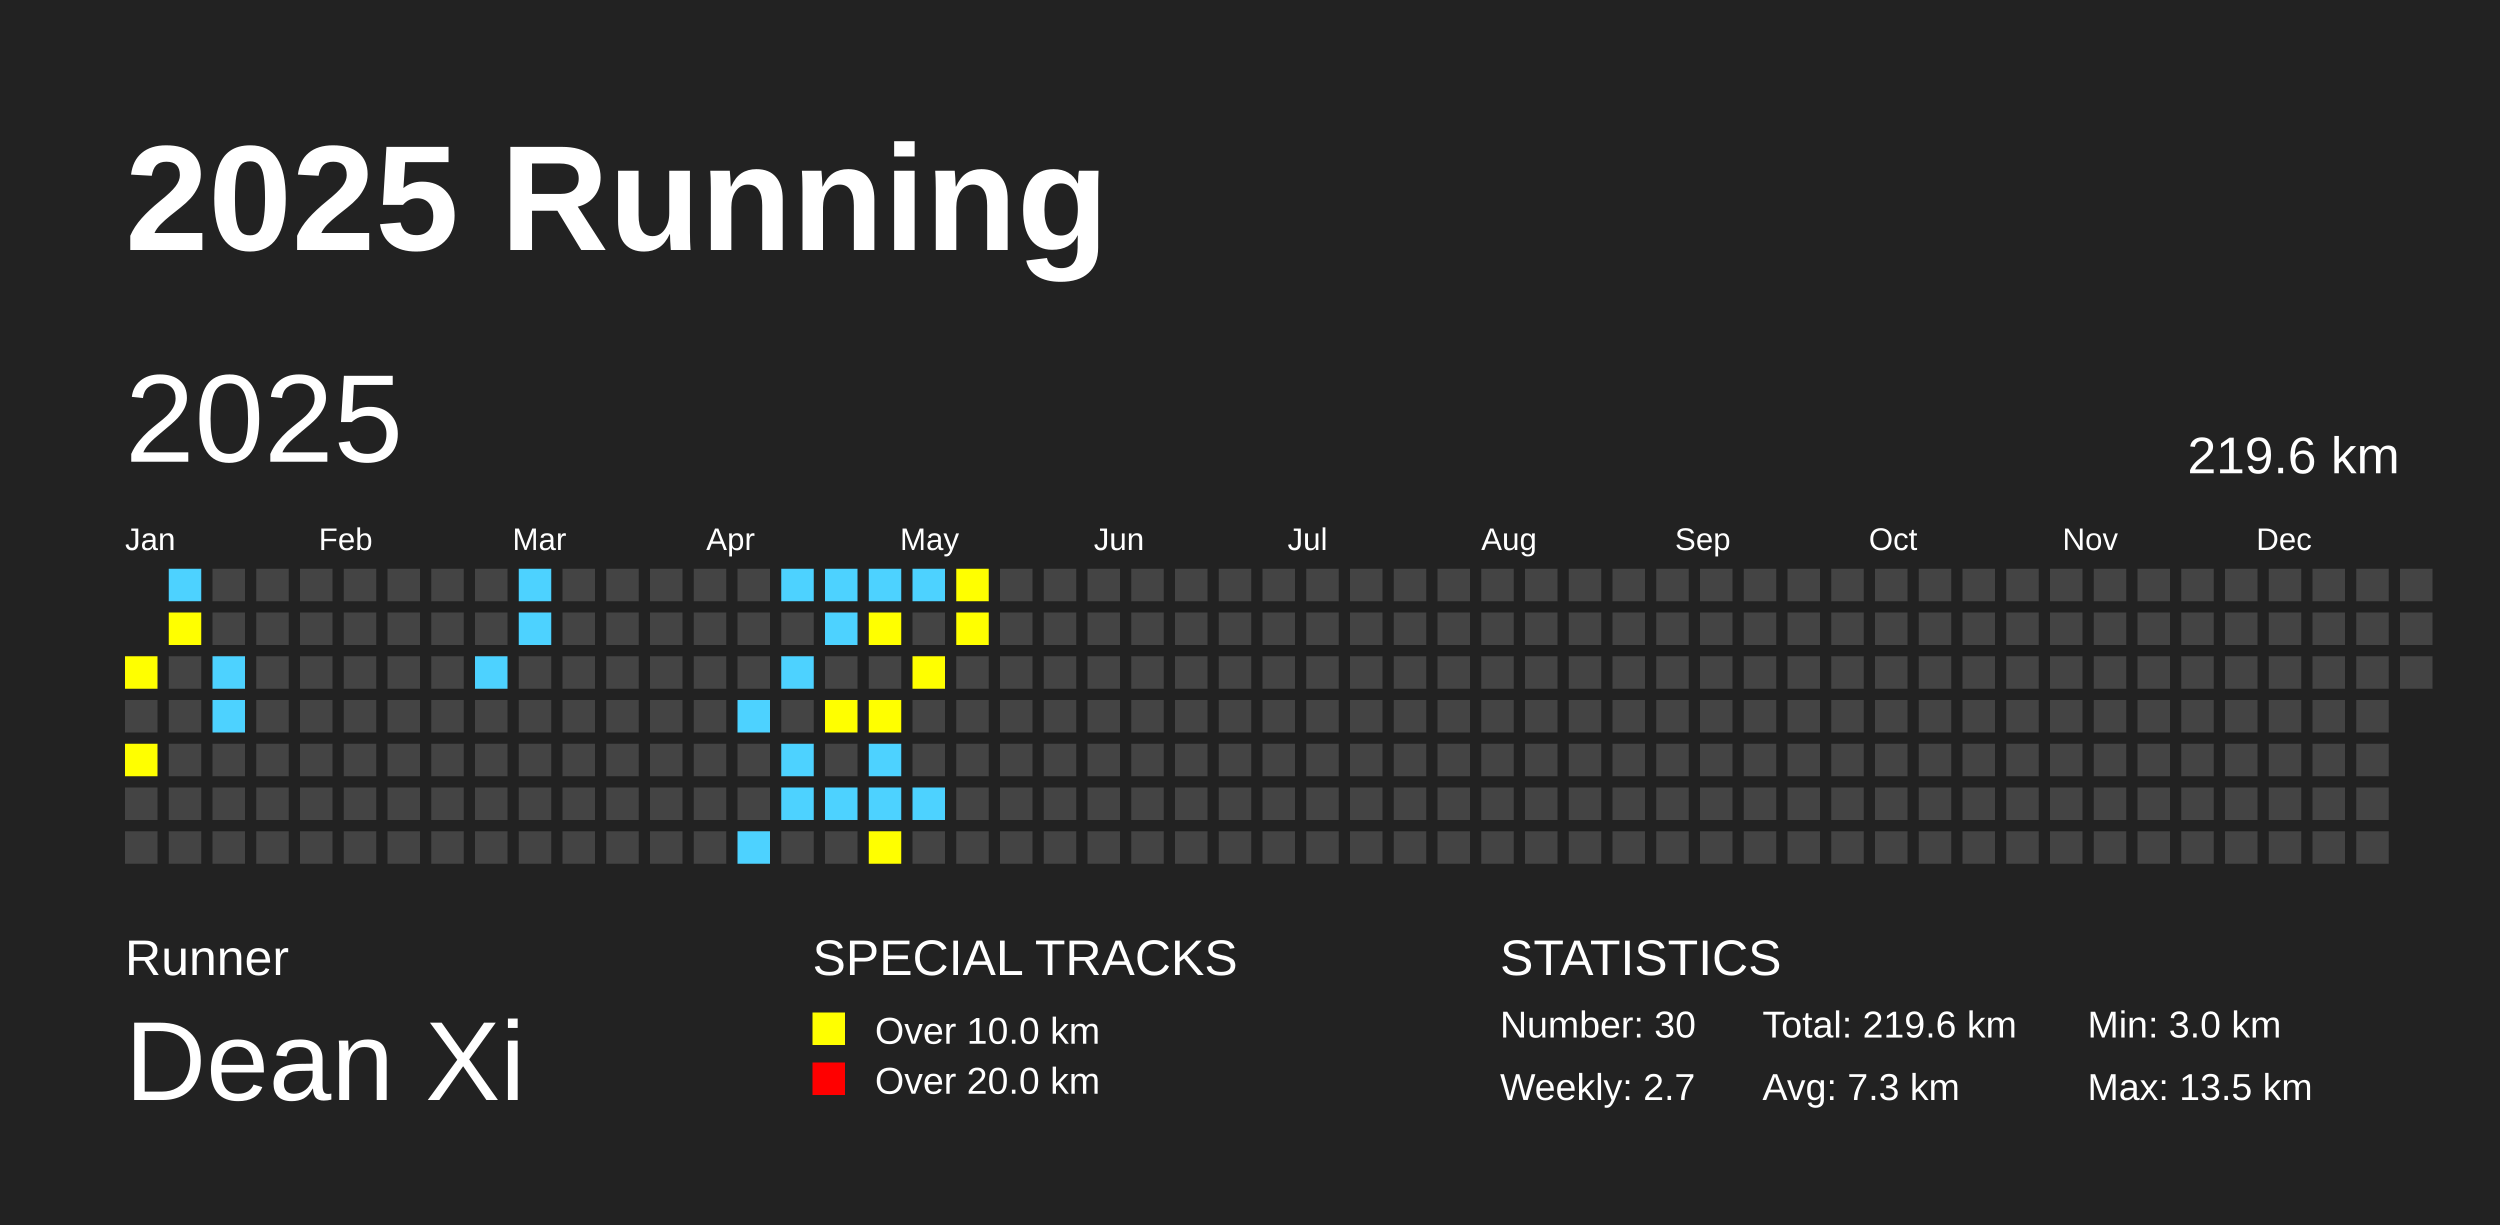
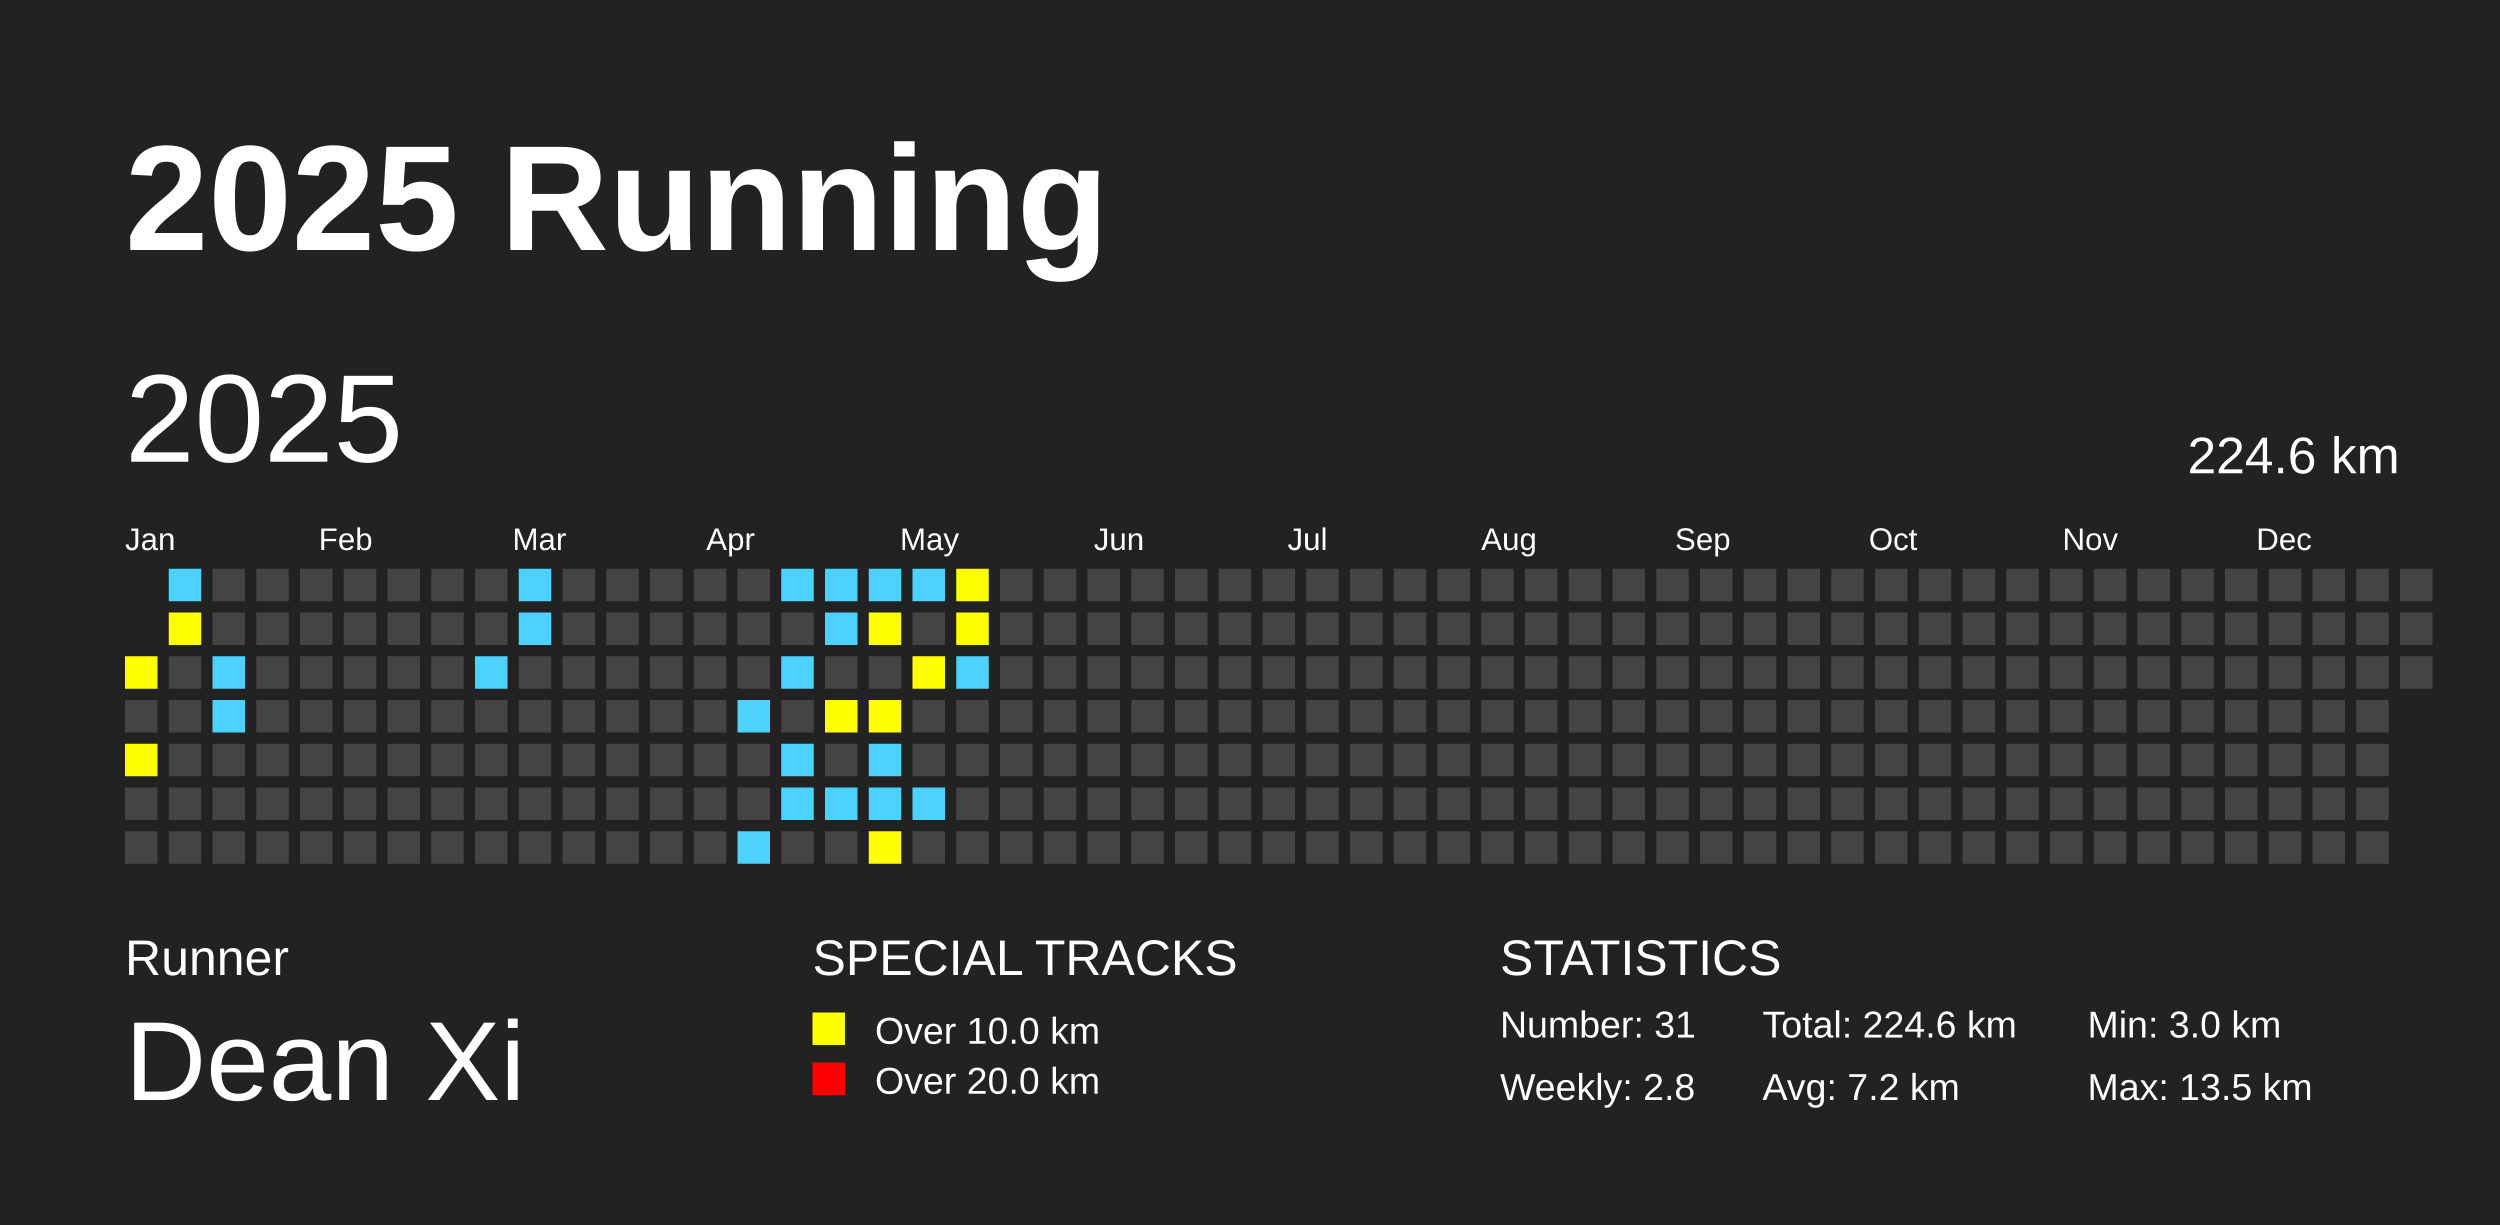
<svg xmlns="http://www.w3.org/2000/svg" baseProfile="full" height="98mm" version="1.1" viewBox="0,0,200,98" width="200mm">
  <defs />
  <rect fill="#222222" height="98" width="200" x="0" y="0" />
  <text fill="#FFFFFF" style="font-size:12px; font-family:Arial; font-weight:bold;" x="10" y="20">2025 Running</text>
  <text fill="#FFFFFF" style="font-size:4px; font-family:Arial" x="10" y="78">Runner</text>
  <text fill="#FFFFFF" style="font-size:9px; font-family:Arial" x="10" y="88">Dean Xi</text>
  <text fill="#FFFFFF" style="font-size:4px; font-family:Arial" x="65" y="78">SPECIAL TRACKS</text>
  <rect fill="yellow" height="2.6" width="2.6" x="65" y="81" />
  <text fill="#FFFFFF" style="font-size:3px; font-family:Arial" x="70" y="83.5">Over 10.0 km</text>
  <rect fill="red" height="2.6" width="2.6" x="65" y="85" />
  <text fill="#FFFFFF" style="font-size:3px; font-family:Arial" x="70" y="87.5">Over 20.0 km</text>
  <text fill="#FFFFFF" style="font-size:4px; font-family:Arial" x="120" y="78">STATISTICS</text>
-   <text fill="#FFFFFF" style="font-size:3px; font-family:Arial" x="120" y="83">Number: 30</text>
-   <text fill="#FFFFFF" style="font-size:3px; font-family:Arial" x="120" y="88">Weekly: 2.7</text>
-   <text fill="#FFFFFF" style="font-size:3px; font-family:Arial" x="141" y="83">Total: 219.6 km</text>
-   <text fill="#FFFFFF" style="font-size:3px; font-family:Arial" x="141" y="88">Avg: 7.3 km</text>
+   <text fill="#FFFFFF" style="font-size:3px; font-family:Arial" x="120" y="83">Number: 31</text>
+   <text fill="#FFFFFF" style="font-size:3px; font-family:Arial" x="120" y="88">Weekly: 2.8</text>
+   <text fill="#FFFFFF" style="font-size:3px; font-family:Arial" x="141" y="83">Total: 224.6 km</text>
+   <text fill="#FFFFFF" style="font-size:3px; font-family:Arial" x="141" y="88">Avg: 7.2 km</text>
  <text fill="#FFFFFF" style="font-size:3px; font-family:Arial" x="167" y="83">Min: 3.0 km</text>
  <text fill="#FFFFFF" style="font-size:3px; font-family:Arial" x="167" y="88">Max: 13.5 km</text>
  <text dominant-baseline="hanging" fill="#FFFFFF" style="font-size:10.0px; font-family:Arial;" x="10" y="30">2025</text>
-   <text dominant-baseline="hanging" fill="#FFFFFF" style="font-size:4.125px; font-family:Arial;" x="175" y="35">219.6 km</text>
+   <text dominant-baseline="hanging" fill="#FFFFFF" style="font-size:4.125px; font-family:Arial;" x="175" y="35">224.6 km</text>
  <text fill="#FFFFFF" style="font-size:2.5px; font-family:Arial" x="10.0" y="44">Jan</text>
  <text fill="#FFFFFF" style="font-size:2.5px; font-family:Arial" x="25.5" y="44">Feb</text>
  <text fill="#FFFFFF" style="font-size:2.5px; font-family:Arial" x="41.0" y="44">Mar</text>
  <text fill="#FFFFFF" style="font-size:2.5px; font-family:Arial" x="56.5" y="44">Apr</text>
  <text fill="#FFFFFF" style="font-size:2.5px; font-family:Arial" x="72.0" y="44">May</text>
  <text fill="#FFFFFF" style="font-size:2.5px; font-family:Arial" x="87.5" y="44">Jun</text>
  <text fill="#FFFFFF" style="font-size:2.5px; font-family:Arial" x="103.0" y="44">Jul</text>
  <text fill="#FFFFFF" style="font-size:2.5px; font-family:Arial" x="118.5" y="44">Aug</text>
  <text fill="#FFFFFF" style="font-size:2.5px; font-family:Arial" x="134.0" y="44">Sep</text>
  <text fill="#FFFFFF" style="font-size:2.5px; font-family:Arial" x="149.5" y="44">Oct</text>
  <text fill="#FFFFFF" style="font-size:2.5px; font-family:Arial" x="165.0" y="44">Nov</text>
  <text fill="#FFFFFF" style="font-size:2.5px; font-family:Arial" x="180.5" y="44">Dec</text>
  <rect fill="yellow" height="2.6" width="2.6" x="10.0" y="52.5" />
  <rect fill="#444444" height="2.6" width="2.6" x="10.0" y="56.0" />
  <rect fill="yellow" height="2.6" width="2.6" x="10.0" y="59.5" />
  <rect fill="#444444" height="2.6" width="2.6" x="10.0" y="63.0" />
  <rect fill="#444444" height="2.6" width="2.6" x="10.0" y="66.5" />
  <rect fill="#4DD2FF" height="2.6" width="2.6" x="13.5" y="45.5" />
  <rect fill="yellow" height="2.6" width="2.6" x="13.5" y="49.0" />
  <rect fill="#444444" height="2.6" width="2.6" x="13.5" y="52.5" />
  <rect fill="#444444" height="2.6" width="2.6" x="13.5" y="56.0" />
  <rect fill="#444444" height="2.6" width="2.6" x="13.5" y="59.5" />
  <rect fill="#444444" height="2.6" width="2.6" x="13.5" y="63.0" />
  <rect fill="#444444" height="2.6" width="2.6" x="13.5" y="66.5" />
  <rect fill="#444444" height="2.6" width="2.6" x="17.0" y="45.5" />
  <rect fill="#444444" height="2.6" width="2.6" x="17.0" y="49.0" />
  <rect fill="#4DD2FF" height="2.6" width="2.6" x="17.0" y="52.5" />
  <rect fill="#4DD2FF" height="2.6" width="2.6" x="17.0" y="56.0" />
  <rect fill="#444444" height="2.6" width="2.6" x="17.0" y="59.5" />
  <rect fill="#444444" height="2.6" width="2.6" x="17.0" y="63.0" />
  <rect fill="#444444" height="2.6" width="2.6" x="17.0" y="66.5" />
  <rect fill="#444444" height="2.6" width="2.6" x="20.5" y="45.5" />
  <rect fill="#444444" height="2.6" width="2.6" x="20.5" y="49.0" />
  <rect fill="#444444" height="2.6" width="2.6" x="20.5" y="52.5" />
  <rect fill="#444444" height="2.6" width="2.6" x="20.5" y="56.0" />
  <rect fill="#444444" height="2.6" width="2.6" x="20.5" y="59.5" />
  <rect fill="#444444" height="2.6" width="2.6" x="20.5" y="63.0" />
  <rect fill="#444444" height="2.6" width="2.6" x="20.5" y="66.5" />
  <rect fill="#444444" height="2.6" width="2.6" x="24.0" y="45.5" />
  <rect fill="#444444" height="2.6" width="2.6" x="24.0" y="49.0" />
  <rect fill="#444444" height="2.6" width="2.6" x="24.0" y="52.5" />
  <rect fill="#444444" height="2.6" width="2.6" x="24.0" y="56.0" />
  <rect fill="#444444" height="2.6" width="2.6" x="24.0" y="59.5" />
  <rect fill="#444444" height="2.6" width="2.6" x="24.0" y="63.0" />
  <rect fill="#444444" height="2.6" width="2.6" x="24.0" y="66.5" />
  <rect fill="#444444" height="2.6" width="2.6" x="27.5" y="45.5" />
  <rect fill="#444444" height="2.6" width="2.6" x="27.5" y="49.0" />
  <rect fill="#444444" height="2.6" width="2.6" x="27.5" y="52.5" />
  <rect fill="#444444" height="2.6" width="2.6" x="27.5" y="56.0" />
  <rect fill="#444444" height="2.6" width="2.6" x="27.5" y="59.5" />
  <rect fill="#444444" height="2.6" width="2.6" x="27.5" y="63.0" />
  <rect fill="#444444" height="2.6" width="2.6" x="27.5" y="66.5" />
  <rect fill="#444444" height="2.6" width="2.6" x="31.0" y="45.5" />
  <rect fill="#444444" height="2.6" width="2.6" x="31.0" y="49.0" />
  <rect fill="#444444" height="2.6" width="2.6" x="31.0" y="52.5" />
  <rect fill="#444444" height="2.6" width="2.6" x="31.0" y="56.0" />
  <rect fill="#444444" height="2.6" width="2.6" x="31.0" y="59.5" />
  <rect fill="#444444" height="2.6" width="2.6" x="31.0" y="63.0" />
  <rect fill="#444444" height="2.6" width="2.6" x="31.0" y="66.5" />
  <rect fill="#444444" height="2.6" width="2.6" x="34.5" y="45.5" />
  <rect fill="#444444" height="2.6" width="2.6" x="34.5" y="49.0" />
  <rect fill="#444444" height="2.6" width="2.6" x="34.5" y="52.5" />
  <rect fill="#444444" height="2.6" width="2.6" x="34.5" y="56.0" />
  <rect fill="#444444" height="2.6" width="2.6" x="34.5" y="59.5" />
  <rect fill="#444444" height="2.6" width="2.6" x="34.5" y="63.0" />
  <rect fill="#444444" height="2.6" width="2.6" x="34.5" y="66.5" />
  <rect fill="#444444" height="2.6" width="2.6" x="38.0" y="45.5" />
  <rect fill="#444444" height="2.6" width="2.6" x="38.0" y="49.0" />
  <rect fill="#4DD2FF" height="2.6" width="2.6" x="38.0" y="52.5" />
  <rect fill="#444444" height="2.6" width="2.6" x="38.0" y="56.0" />
  <rect fill="#444444" height="2.6" width="2.6" x="38.0" y="59.5" />
  <rect fill="#444444" height="2.6" width="2.6" x="38.0" y="63.0" />
  <rect fill="#444444" height="2.6" width="2.6" x="38.0" y="66.5" />
  <rect fill="#4DD2FF" height="2.6" width="2.6" x="41.5" y="45.5" />
  <rect fill="#4DD2FF" height="2.6" width="2.6" x="41.5" y="49.0" />
  <rect fill="#444444" height="2.6" width="2.6" x="41.5" y="52.5" />
  <rect fill="#444444" height="2.6" width="2.6" x="41.5" y="56.0" />
  <rect fill="#444444" height="2.6" width="2.6" x="41.5" y="59.5" />
  <rect fill="#444444" height="2.6" width="2.6" x="41.5" y="63.0" />
  <rect fill="#444444" height="2.6" width="2.6" x="41.5" y="66.5" />
  <rect fill="#444444" height="2.6" width="2.6" x="45.0" y="45.5" />
  <rect fill="#444444" height="2.6" width="2.6" x="45.0" y="49.0" />
  <rect fill="#444444" height="2.6" width="2.6" x="45.0" y="52.5" />
  <rect fill="#444444" height="2.6" width="2.6" x="45.0" y="56.0" />
  <rect fill="#444444" height="2.6" width="2.6" x="45.0" y="59.5" />
  <rect fill="#444444" height="2.6" width="2.6" x="45.0" y="63.0" />
  <rect fill="#444444" height="2.6" width="2.6" x="45.0" y="66.5" />
  <rect fill="#444444" height="2.6" width="2.6" x="48.5" y="45.5" />
  <rect fill="#444444" height="2.6" width="2.6" x="48.5" y="49.0" />
  <rect fill="#444444" height="2.6" width="2.6" x="48.5" y="52.5" />
  <rect fill="#444444" height="2.6" width="2.6" x="48.5" y="56.0" />
  <rect fill="#444444" height="2.6" width="2.6" x="48.5" y="59.5" />
  <rect fill="#444444" height="2.6" width="2.6" x="48.5" y="63.0" />
  <rect fill="#444444" height="2.6" width="2.6" x="48.5" y="66.5" />
  <rect fill="#444444" height="2.6" width="2.6" x="52.0" y="45.5" />
  <rect fill="#444444" height="2.6" width="2.6" x="52.0" y="49.0" />
  <rect fill="#444444" height="2.6" width="2.6" x="52.0" y="52.5" />
  <rect fill="#444444" height="2.6" width="2.6" x="52.0" y="56.0" />
  <rect fill="#444444" height="2.6" width="2.6" x="52.0" y="59.5" />
  <rect fill="#444444" height="2.6" width="2.6" x="52.0" y="63.0" />
  <rect fill="#444444" height="2.6" width="2.6" x="52.0" y="66.5" />
  <rect fill="#444444" height="2.6" width="2.6" x="55.5" y="45.5" />
  <rect fill="#444444" height="2.6" width="2.6" x="55.5" y="49.0" />
  <rect fill="#444444" height="2.6" width="2.6" x="55.5" y="52.5" />
  <rect fill="#444444" height="2.6" width="2.6" x="55.5" y="56.0" />
  <rect fill="#444444" height="2.6" width="2.6" x="55.5" y="59.5" />
  <rect fill="#444444" height="2.6" width="2.6" x="55.5" y="63.0" />
  <rect fill="#444444" height="2.6" width="2.6" x="55.5" y="66.5" />
  <rect fill="#444444" height="2.6" width="2.6" x="59.0" y="45.5" />
  <rect fill="#444444" height="2.6" width="2.6" x="59.0" y="49.0" />
  <rect fill="#444444" height="2.6" width="2.6" x="59.0" y="52.5" />
  <rect fill="#4DD2FF" height="2.6" width="2.6" x="59.0" y="56.0" />
  <rect fill="#444444" height="2.6" width="2.6" x="59.0" y="59.5" />
  <rect fill="#444444" height="2.6" width="2.6" x="59.0" y="63.0" />
  <rect fill="#4DD2FF" height="2.6" width="2.6" x="59.0" y="66.5" />
  <rect fill="#4DD2FF" height="2.6" width="2.6" x="62.5" y="45.5" />
  <rect fill="#444444" height="2.6" width="2.6" x="62.5" y="49.0" />
  <rect fill="#4DD2FF" height="2.6" width="2.6" x="62.5" y="52.5" />
  <rect fill="#444444" height="2.6" width="2.6" x="62.5" y="56.0" />
  <rect fill="#4DD2FF" height="2.6" width="2.6" x="62.5" y="59.5" />
  <rect fill="#4DD2FF" height="2.6" width="2.6" x="62.5" y="63.0" />
  <rect fill="#444444" height="2.6" width="2.6" x="62.5" y="66.5" />
  <rect fill="#4DD2FF" height="2.6" width="2.6" x="66.0" y="45.5" />
  <rect fill="#4DD2FF" height="2.6" width="2.6" x="66.0" y="49.0" />
  <rect fill="#444444" height="2.6" width="2.6" x="66.0" y="52.5" />
  <rect fill="yellow" height="2.6" width="2.6" x="66.0" y="56.0" />
  <rect fill="#444444" height="2.6" width="2.6" x="66.0" y="59.5" />
  <rect fill="#4DD2FF" height="2.6" width="2.6" x="66.0" y="63.0" />
  <rect fill="#444444" height="2.6" width="2.6" x="66.0" y="66.5" />
  <rect fill="#4DD2FF" height="2.6" width="2.6" x="69.5" y="45.5" />
  <rect fill="yellow" height="2.6" width="2.6" x="69.5" y="49.0" />
  <rect fill="#444444" height="2.6" width="2.6" x="69.5" y="52.5" />
  <rect fill="yellow" height="2.6" width="2.6" x="69.5" y="56.0" />
  <rect fill="#4DD2FF" height="2.6" width="2.6" x="69.5" y="59.5" />
  <rect fill="#4DD2FF" height="2.6" width="2.6" x="69.5" y="63.0" />
  <rect fill="yellow" height="2.6" width="2.6" x="69.5" y="66.5" />
  <rect fill="#4DD2FF" height="2.6" width="2.6" x="73.0" y="45.5" />
  <rect fill="#444444" height="2.6" width="2.6" x="73.0" y="49.0" />
  <rect fill="yellow" height="2.6" width="2.6" x="73.0" y="52.5" />
  <rect fill="#444444" height="2.6" width="2.6" x="73.0" y="56.0" />
  <rect fill="#444444" height="2.6" width="2.6" x="73.0" y="59.5" />
  <rect fill="#4DD2FF" height="2.6" width="2.6" x="73.0" y="63.0" />
  <rect fill="#444444" height="2.6" width="2.6" x="73.0" y="66.5" />
  <rect fill="yellow" height="2.6" width="2.6" x="76.5" y="45.5" />
  <rect fill="yellow" height="2.6" width="2.6" x="76.5" y="49.0" />
-   <rect fill="#444444" height="2.6" width="2.6" x="76.5" y="52.5" />
+   <rect fill="#4DD2FF" height="2.6" width="2.6" x="76.5" y="52.5" />
  <rect fill="#444444" height="2.6" width="2.6" x="76.5" y="56.0" />
  <rect fill="#444444" height="2.6" width="2.6" x="76.5" y="59.5" />
  <rect fill="#444444" height="2.6" width="2.6" x="76.5" y="63.0" />
  <rect fill="#444444" height="2.6" width="2.6" x="76.5" y="66.5" />
  <rect fill="#444444" height="2.6" width="2.6" x="80.0" y="45.5" />
  <rect fill="#444444" height="2.6" width="2.6" x="80.0" y="49.0" />
  <rect fill="#444444" height="2.6" width="2.6" x="80.0" y="52.5" />
  <rect fill="#444444" height="2.6" width="2.6" x="80.0" y="56.0" />
  <rect fill="#444444" height="2.6" width="2.6" x="80.0" y="59.5" />
  <rect fill="#444444" height="2.6" width="2.6" x="80.0" y="63.0" />
  <rect fill="#444444" height="2.6" width="2.6" x="80.0" y="66.5" />
  <rect fill="#444444" height="2.6" width="2.6" x="83.5" y="45.5" />
  <rect fill="#444444" height="2.6" width="2.6" x="83.5" y="49.0" />
  <rect fill="#444444" height="2.6" width="2.6" x="83.5" y="52.5" />
  <rect fill="#444444" height="2.6" width="2.6" x="83.5" y="56.0" />
  <rect fill="#444444" height="2.6" width="2.6" x="83.5" y="59.5" />
  <rect fill="#444444" height="2.6" width="2.6" x="83.5" y="63.0" />
  <rect fill="#444444" height="2.6" width="2.6" x="83.5" y="66.5" />
  <rect fill="#444444" height="2.6" width="2.6" x="87.0" y="45.5" />
  <rect fill="#444444" height="2.6" width="2.6" x="87.0" y="49.0" />
  <rect fill="#444444" height="2.6" width="2.6" x="87.0" y="52.5" />
  <rect fill="#444444" height="2.6" width="2.6" x="87.0" y="56.0" />
  <rect fill="#444444" height="2.6" width="2.6" x="87.0" y="59.5" />
  <rect fill="#444444" height="2.6" width="2.6" x="87.0" y="63.0" />
  <rect fill="#444444" height="2.6" width="2.6" x="87.0" y="66.5" />
  <rect fill="#444444" height="2.6" width="2.6" x="90.5" y="45.5" />
  <rect fill="#444444" height="2.6" width="2.6" x="90.5" y="49.0" />
  <rect fill="#444444" height="2.6" width="2.6" x="90.5" y="52.5" />
  <rect fill="#444444" height="2.6" width="2.6" x="90.5" y="56.0" />
  <rect fill="#444444" height="2.6" width="2.6" x="90.5" y="59.5" />
  <rect fill="#444444" height="2.6" width="2.6" x="90.5" y="63.0" />
  <rect fill="#444444" height="2.6" width="2.6" x="90.5" y="66.5" />
  <rect fill="#444444" height="2.6" width="2.6" x="94.0" y="45.5" />
  <rect fill="#444444" height="2.6" width="2.6" x="94.0" y="49.0" />
  <rect fill="#444444" height="2.6" width="2.6" x="94.0" y="52.5" />
  <rect fill="#444444" height="2.6" width="2.6" x="94.0" y="56.0" />
  <rect fill="#444444" height="2.6" width="2.6" x="94.0" y="59.5" />
  <rect fill="#444444" height="2.6" width="2.6" x="94.0" y="63.0" />
  <rect fill="#444444" height="2.6" width="2.6" x="94.0" y="66.5" />
  <rect fill="#444444" height="2.6" width="2.6" x="97.5" y="45.5" />
  <rect fill="#444444" height="2.6" width="2.6" x="97.5" y="49.0" />
  <rect fill="#444444" height="2.6" width="2.6" x="97.5" y="52.5" />
  <rect fill="#444444" height="2.6" width="2.6" x="97.5" y="56.0" />
  <rect fill="#444444" height="2.6" width="2.6" x="97.5" y="59.5" />
  <rect fill="#444444" height="2.6" width="2.6" x="97.5" y="63.0" />
  <rect fill="#444444" height="2.6" width="2.6" x="97.5" y="66.5" />
  <rect fill="#444444" height="2.6" width="2.6" x="101.0" y="45.5" />
  <rect fill="#444444" height="2.6" width="2.6" x="101.0" y="49.0" />
  <rect fill="#444444" height="2.6" width="2.6" x="101.0" y="52.5" />
  <rect fill="#444444" height="2.6" width="2.6" x="101.0" y="56.0" />
  <rect fill="#444444" height="2.6" width="2.6" x="101.0" y="59.5" />
  <rect fill="#444444" height="2.6" width="2.6" x="101.0" y="63.0" />
  <rect fill="#444444" height="2.6" width="2.6" x="101.0" y="66.5" />
  <rect fill="#444444" height="2.6" width="2.6" x="104.5" y="45.5" />
  <rect fill="#444444" height="2.6" width="2.6" x="104.5" y="49.0" />
  <rect fill="#444444" height="2.6" width="2.6" x="104.5" y="52.5" />
  <rect fill="#444444" height="2.6" width="2.6" x="104.5" y="56.0" />
  <rect fill="#444444" height="2.6" width="2.6" x="104.5" y="59.5" />
  <rect fill="#444444" height="2.6" width="2.6" x="104.5" y="63.0" />
  <rect fill="#444444" height="2.6" width="2.6" x="104.5" y="66.5" />
  <rect fill="#444444" height="2.6" width="2.6" x="108.0" y="45.5" />
  <rect fill="#444444" height="2.6" width="2.6" x="108.0" y="49.0" />
  <rect fill="#444444" height="2.6" width="2.6" x="108.0" y="52.5" />
  <rect fill="#444444" height="2.6" width="2.6" x="108.0" y="56.0" />
  <rect fill="#444444" height="2.6" width="2.6" x="108.0" y="59.5" />
  <rect fill="#444444" height="2.6" width="2.6" x="108.0" y="63.0" />
  <rect fill="#444444" height="2.6" width="2.6" x="108.0" y="66.5" />
  <rect fill="#444444" height="2.6" width="2.6" x="111.5" y="45.5" />
  <rect fill="#444444" height="2.6" width="2.6" x="111.5" y="49.0" />
  <rect fill="#444444" height="2.6" width="2.6" x="111.5" y="52.5" />
  <rect fill="#444444" height="2.6" width="2.6" x="111.5" y="56.0" />
  <rect fill="#444444" height="2.6" width="2.6" x="111.5" y="59.5" />
  <rect fill="#444444" height="2.6" width="2.6" x="111.5" y="63.0" />
  <rect fill="#444444" height="2.6" width="2.6" x="111.5" y="66.5" />
  <rect fill="#444444" height="2.6" width="2.6" x="115.0" y="45.5" />
  <rect fill="#444444" height="2.6" width="2.6" x="115.0" y="49.0" />
  <rect fill="#444444" height="2.6" width="2.6" x="115.0" y="52.5" />
  <rect fill="#444444" height="2.6" width="2.6" x="115.0" y="56.0" />
  <rect fill="#444444" height="2.6" width="2.6" x="115.0" y="59.5" />
  <rect fill="#444444" height="2.6" width="2.6" x="115.0" y="63.0" />
  <rect fill="#444444" height="2.6" width="2.6" x="115.0" y="66.5" />
  <rect fill="#444444" height="2.6" width="2.6" x="118.5" y="45.5" />
  <rect fill="#444444" height="2.6" width="2.6" x="118.5" y="49.0" />
  <rect fill="#444444" height="2.6" width="2.6" x="118.5" y="52.5" />
  <rect fill="#444444" height="2.6" width="2.6" x="118.5" y="56.0" />
  <rect fill="#444444" height="2.6" width="2.6" x="118.5" y="59.5" />
  <rect fill="#444444" height="2.6" width="2.6" x="118.5" y="63.0" />
  <rect fill="#444444" height="2.6" width="2.6" x="118.5" y="66.5" />
  <rect fill="#444444" height="2.6" width="2.6" x="122.0" y="45.5" />
  <rect fill="#444444" height="2.6" width="2.6" x="122.0" y="49.0" />
  <rect fill="#444444" height="2.6" width="2.6" x="122.0" y="52.5" />
  <rect fill="#444444" height="2.6" width="2.6" x="122.0" y="56.0" />
  <rect fill="#444444" height="2.6" width="2.6" x="122.0" y="59.5" />
  <rect fill="#444444" height="2.6" width="2.6" x="122.0" y="63.0" />
  <rect fill="#444444" height="2.6" width="2.6" x="122.0" y="66.5" />
  <rect fill="#444444" height="2.6" width="2.6" x="125.5" y="45.5" />
  <rect fill="#444444" height="2.6" width="2.6" x="125.5" y="49.0" />
  <rect fill="#444444" height="2.6" width="2.6" x="125.5" y="52.5" />
  <rect fill="#444444" height="2.6" width="2.6" x="125.5" y="56.0" />
  <rect fill="#444444" height="2.6" width="2.6" x="125.5" y="59.5" />
  <rect fill="#444444" height="2.6" width="2.6" x="125.5" y="63.0" />
  <rect fill="#444444" height="2.6" width="2.6" x="125.5" y="66.5" />
  <rect fill="#444444" height="2.6" width="2.6" x="129.0" y="45.5" />
  <rect fill="#444444" height="2.6" width="2.6" x="129.0" y="49.0" />
  <rect fill="#444444" height="2.6" width="2.6" x="129.0" y="52.5" />
  <rect fill="#444444" height="2.6" width="2.6" x="129.0" y="56.0" />
  <rect fill="#444444" height="2.6" width="2.6" x="129.0" y="59.5" />
  <rect fill="#444444" height="2.6" width="2.6" x="129.0" y="63.0" />
  <rect fill="#444444" height="2.6" width="2.6" x="129.0" y="66.5" />
  <rect fill="#444444" height="2.6" width="2.6" x="132.5" y="45.5" />
  <rect fill="#444444" height="2.6" width="2.6" x="132.5" y="49.0" />
  <rect fill="#444444" height="2.6" width="2.6" x="132.5" y="52.5" />
  <rect fill="#444444" height="2.6" width="2.6" x="132.5" y="56.0" />
  <rect fill="#444444" height="2.6" width="2.6" x="132.5" y="59.5" />
  <rect fill="#444444" height="2.6" width="2.6" x="132.5" y="63.0" />
  <rect fill="#444444" height="2.6" width="2.6" x="132.5" y="66.5" />
  <rect fill="#444444" height="2.6" width="2.6" x="136.0" y="45.5" />
  <rect fill="#444444" height="2.6" width="2.6" x="136.0" y="49.0" />
  <rect fill="#444444" height="2.6" width="2.6" x="136.0" y="52.5" />
  <rect fill="#444444" height="2.6" width="2.6" x="136.0" y="56.0" />
  <rect fill="#444444" height="2.6" width="2.6" x="136.0" y="59.5" />
  <rect fill="#444444" height="2.6" width="2.6" x="136.0" y="63.0" />
  <rect fill="#444444" height="2.6" width="2.6" x="136.0" y="66.5" />
  <rect fill="#444444" height="2.6" width="2.6" x="139.5" y="45.5" />
  <rect fill="#444444" height="2.6" width="2.6" x="139.5" y="49.0" />
  <rect fill="#444444" height="2.6" width="2.6" x="139.5" y="52.5" />
  <rect fill="#444444" height="2.6" width="2.6" x="139.5" y="56.0" />
  <rect fill="#444444" height="2.6" width="2.6" x="139.5" y="59.5" />
  <rect fill="#444444" height="2.6" width="2.6" x="139.5" y="63.0" />
  <rect fill="#444444" height="2.6" width="2.6" x="139.5" y="66.5" />
  <rect fill="#444444" height="2.6" width="2.6" x="143.0" y="45.5" />
  <rect fill="#444444" height="2.6" width="2.6" x="143.0" y="49.0" />
  <rect fill="#444444" height="2.6" width="2.6" x="143.0" y="52.5" />
  <rect fill="#444444" height="2.6" width="2.6" x="143.0" y="56.0" />
  <rect fill="#444444" height="2.6" width="2.6" x="143.0" y="59.5" />
  <rect fill="#444444" height="2.6" width="2.6" x="143.0" y="63.0" />
  <rect fill="#444444" height="2.6" width="2.6" x="143.0" y="66.5" />
  <rect fill="#444444" height="2.6" width="2.6" x="146.5" y="45.5" />
  <rect fill="#444444" height="2.6" width="2.6" x="146.5" y="49.0" />
  <rect fill="#444444" height="2.6" width="2.6" x="146.5" y="52.5" />
  <rect fill="#444444" height="2.6" width="2.6" x="146.5" y="56.0" />
  <rect fill="#444444" height="2.6" width="2.6" x="146.5" y="59.5" />
  <rect fill="#444444" height="2.6" width="2.6" x="146.5" y="63.0" />
  <rect fill="#444444" height="2.6" width="2.6" x="146.5" y="66.5" />
  <rect fill="#444444" height="2.6" width="2.6" x="150.0" y="45.5" />
  <rect fill="#444444" height="2.6" width="2.6" x="150.0" y="49.0" />
  <rect fill="#444444" height="2.6" width="2.6" x="150.0" y="52.5" />
  <rect fill="#444444" height="2.6" width="2.6" x="150.0" y="56.0" />
  <rect fill="#444444" height="2.6" width="2.6" x="150.0" y="59.5" />
  <rect fill="#444444" height="2.6" width="2.6" x="150.0" y="63.0" />
  <rect fill="#444444" height="2.6" width="2.6" x="150.0" y="66.5" />
  <rect fill="#444444" height="2.6" width="2.6" x="153.5" y="45.5" />
  <rect fill="#444444" height="2.6" width="2.6" x="153.5" y="49.0" />
  <rect fill="#444444" height="2.6" width="2.6" x="153.5" y="52.5" />
  <rect fill="#444444" height="2.6" width="2.6" x="153.5" y="56.0" />
  <rect fill="#444444" height="2.6" width="2.6" x="153.5" y="59.5" />
  <rect fill="#444444" height="2.6" width="2.6" x="153.5" y="63.0" />
  <rect fill="#444444" height="2.6" width="2.6" x="153.5" y="66.5" />
  <rect fill="#444444" height="2.6" width="2.6" x="157.0" y="45.5" />
  <rect fill="#444444" height="2.6" width="2.6" x="157.0" y="49.0" />
  <rect fill="#444444" height="2.6" width="2.6" x="157.0" y="52.5" />
  <rect fill="#444444" height="2.6" width="2.6" x="157.0" y="56.0" />
  <rect fill="#444444" height="2.6" width="2.6" x="157.0" y="59.5" />
  <rect fill="#444444" height="2.6" width="2.6" x="157.0" y="63.0" />
  <rect fill="#444444" height="2.6" width="2.6" x="157.0" y="66.5" />
  <rect fill="#444444" height="2.6" width="2.6" x="160.5" y="45.5" />
  <rect fill="#444444" height="2.6" width="2.6" x="160.5" y="49.0" />
  <rect fill="#444444" height="2.6" width="2.6" x="160.5" y="52.5" />
  <rect fill="#444444" height="2.6" width="2.6" x="160.5" y="56.0" />
  <rect fill="#444444" height="2.6" width="2.6" x="160.5" y="59.5" />
  <rect fill="#444444" height="2.6" width="2.6" x="160.5" y="63.0" />
  <rect fill="#444444" height="2.6" width="2.6" x="160.5" y="66.5" />
  <rect fill="#444444" height="2.6" width="2.6" x="164.0" y="45.5" />
  <rect fill="#444444" height="2.6" width="2.6" x="164.0" y="49.0" />
  <rect fill="#444444" height="2.6" width="2.6" x="164.0" y="52.5" />
  <rect fill="#444444" height="2.6" width="2.6" x="164.0" y="56.0" />
  <rect fill="#444444" height="2.6" width="2.6" x="164.0" y="59.5" />
  <rect fill="#444444" height="2.6" width="2.6" x="164.0" y="63.0" />
  <rect fill="#444444" height="2.6" width="2.6" x="164.0" y="66.5" />
  <rect fill="#444444" height="2.6" width="2.6" x="167.5" y="45.5" />
  <rect fill="#444444" height="2.6" width="2.6" x="167.5" y="49.0" />
  <rect fill="#444444" height="2.6" width="2.6" x="167.5" y="52.5" />
  <rect fill="#444444" height="2.6" width="2.6" x="167.5" y="56.0" />
  <rect fill="#444444" height="2.6" width="2.6" x="167.5" y="59.5" />
  <rect fill="#444444" height="2.6" width="2.6" x="167.5" y="63.0" />
  <rect fill="#444444" height="2.6" width="2.6" x="167.5" y="66.5" />
  <rect fill="#444444" height="2.6" width="2.6" x="171.0" y="45.5" />
  <rect fill="#444444" height="2.6" width="2.6" x="171.0" y="49.0" />
  <rect fill="#444444" height="2.6" width="2.6" x="171.0" y="52.5" />
  <rect fill="#444444" height="2.6" width="2.6" x="171.0" y="56.0" />
  <rect fill="#444444" height="2.6" width="2.6" x="171.0" y="59.5" />
  <rect fill="#444444" height="2.6" width="2.6" x="171.0" y="63.0" />
  <rect fill="#444444" height="2.6" width="2.6" x="171.0" y="66.5" />
  <rect fill="#444444" height="2.6" width="2.6" x="174.5" y="45.5" />
  <rect fill="#444444" height="2.6" width="2.6" x="174.5" y="49.0" />
  <rect fill="#444444" height="2.6" width="2.6" x="174.5" y="52.5" />
  <rect fill="#444444" height="2.6" width="2.6" x="174.5" y="56.0" />
  <rect fill="#444444" height="2.6" width="2.6" x="174.5" y="59.5" />
  <rect fill="#444444" height="2.6" width="2.6" x="174.5" y="63.0" />
  <rect fill="#444444" height="2.6" width="2.6" x="174.5" y="66.5" />
  <rect fill="#444444" height="2.6" width="2.6" x="178.0" y="45.5" />
  <rect fill="#444444" height="2.6" width="2.6" x="178.0" y="49.0" />
  <rect fill="#444444" height="2.6" width="2.6" x="178.0" y="52.5" />
  <rect fill="#444444" height="2.6" width="2.6" x="178.0" y="56.0" />
  <rect fill="#444444" height="2.6" width="2.6" x="178.0" y="59.5" />
  <rect fill="#444444" height="2.6" width="2.6" x="178.0" y="63.0" />
  <rect fill="#444444" height="2.6" width="2.6" x="178.0" y="66.5" />
  <rect fill="#444444" height="2.6" width="2.6" x="181.5" y="45.5" />
  <rect fill="#444444" height="2.6" width="2.6" x="181.5" y="49.0" />
  <rect fill="#444444" height="2.6" width="2.6" x="181.5" y="52.5" />
  <rect fill="#444444" height="2.6" width="2.6" x="181.5" y="56.0" />
  <rect fill="#444444" height="2.6" width="2.6" x="181.5" y="59.5" />
  <rect fill="#444444" height="2.6" width="2.6" x="181.5" y="63.0" />
  <rect fill="#444444" height="2.6" width="2.6" x="181.5" y="66.5" />
  <rect fill="#444444" height="2.6" width="2.6" x="185.0" y="45.5" />
  <rect fill="#444444" height="2.6" width="2.6" x="185.0" y="49.0" />
  <rect fill="#444444" height="2.6" width="2.6" x="185.0" y="52.5" />
  <rect fill="#444444" height="2.6" width="2.6" x="185.0" y="56.0" />
  <rect fill="#444444" height="2.6" width="2.6" x="185.0" y="59.5" />
  <rect fill="#444444" height="2.6" width="2.6" x="185.0" y="63.0" />
  <rect fill="#444444" height="2.6" width="2.6" x="185.0" y="66.5" />
  <rect fill="#444444" height="2.6" width="2.6" x="188.5" y="45.5" />
  <rect fill="#444444" height="2.6" width="2.6" x="188.5" y="49.0" />
  <rect fill="#444444" height="2.6" width="2.6" x="188.5" y="52.5" />
  <rect fill="#444444" height="2.6" width="2.6" x="188.5" y="56.0" />
  <rect fill="#444444" height="2.6" width="2.6" x="188.5" y="59.5" />
  <rect fill="#444444" height="2.6" width="2.6" x="188.5" y="63.0" />
  <rect fill="#444444" height="2.6" width="2.6" x="188.5" y="66.5" />
  <rect fill="#444444" height="2.6" width="2.6" x="192.0" y="45.5" />
  <rect fill="#444444" height="2.6" width="2.6" x="192.0" y="49.0" />
  <rect fill="#444444" height="2.6" width="2.6" x="192.0" y="52.5" />
</svg>
